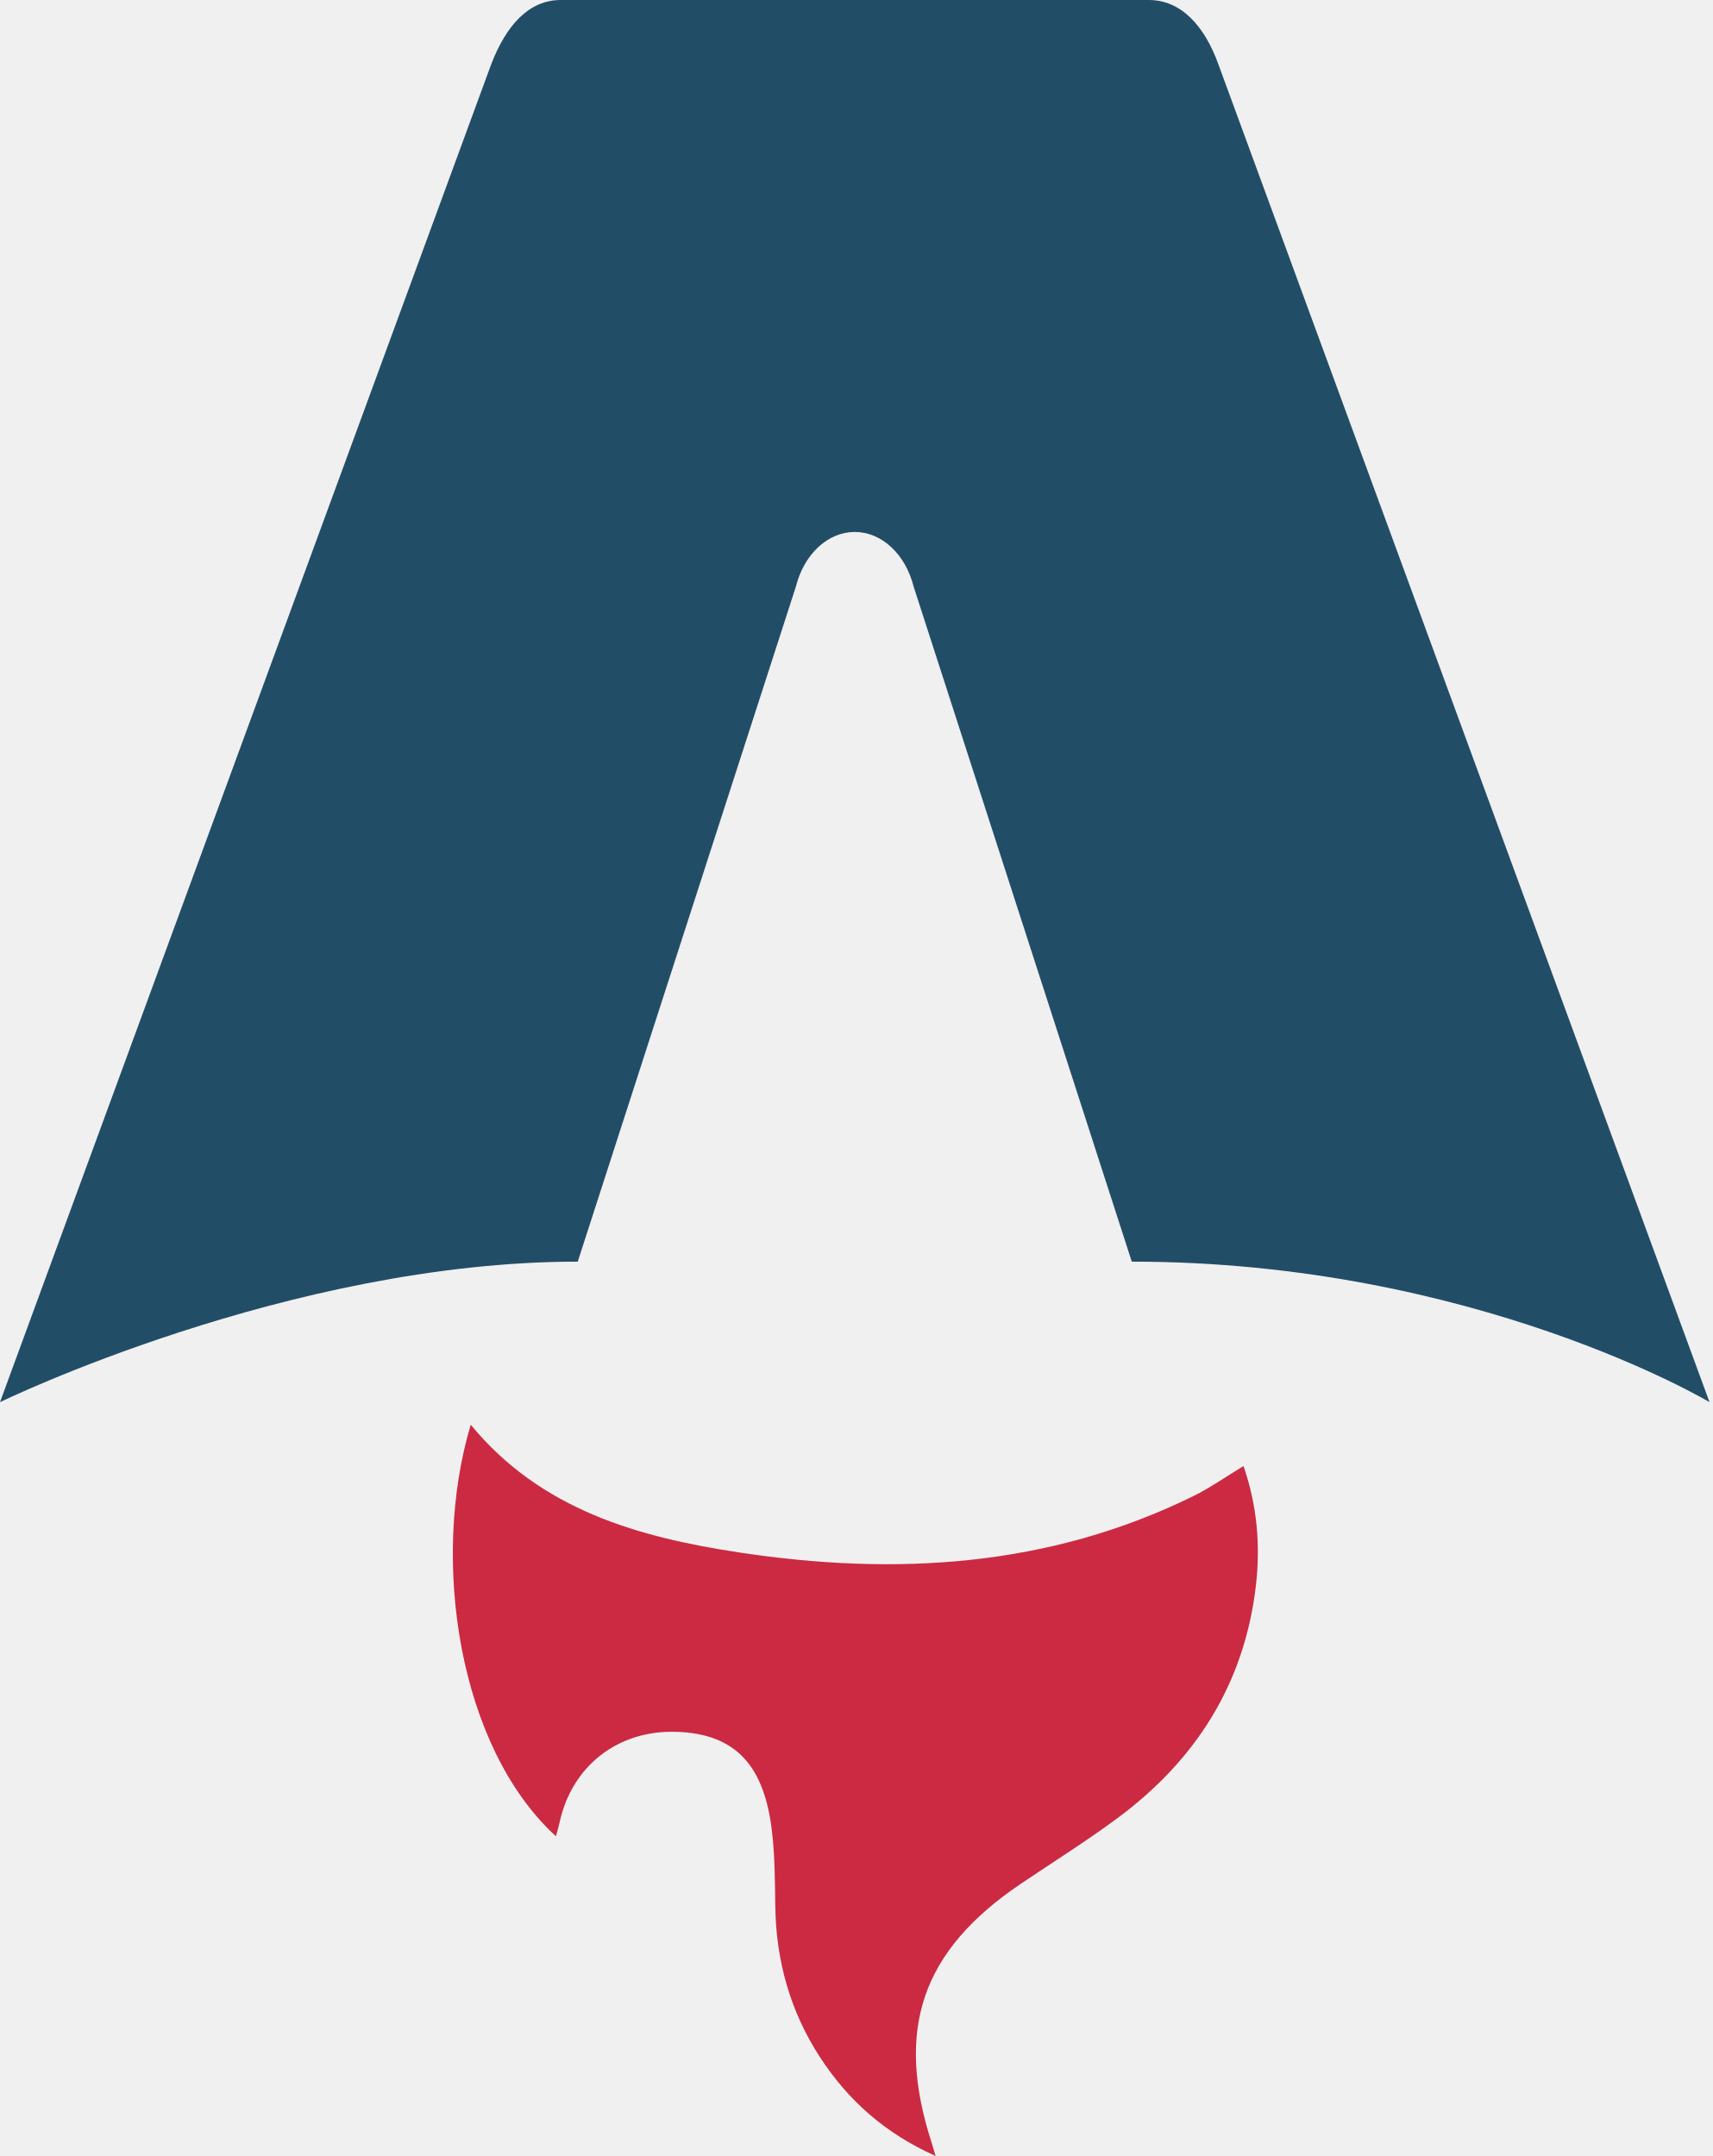
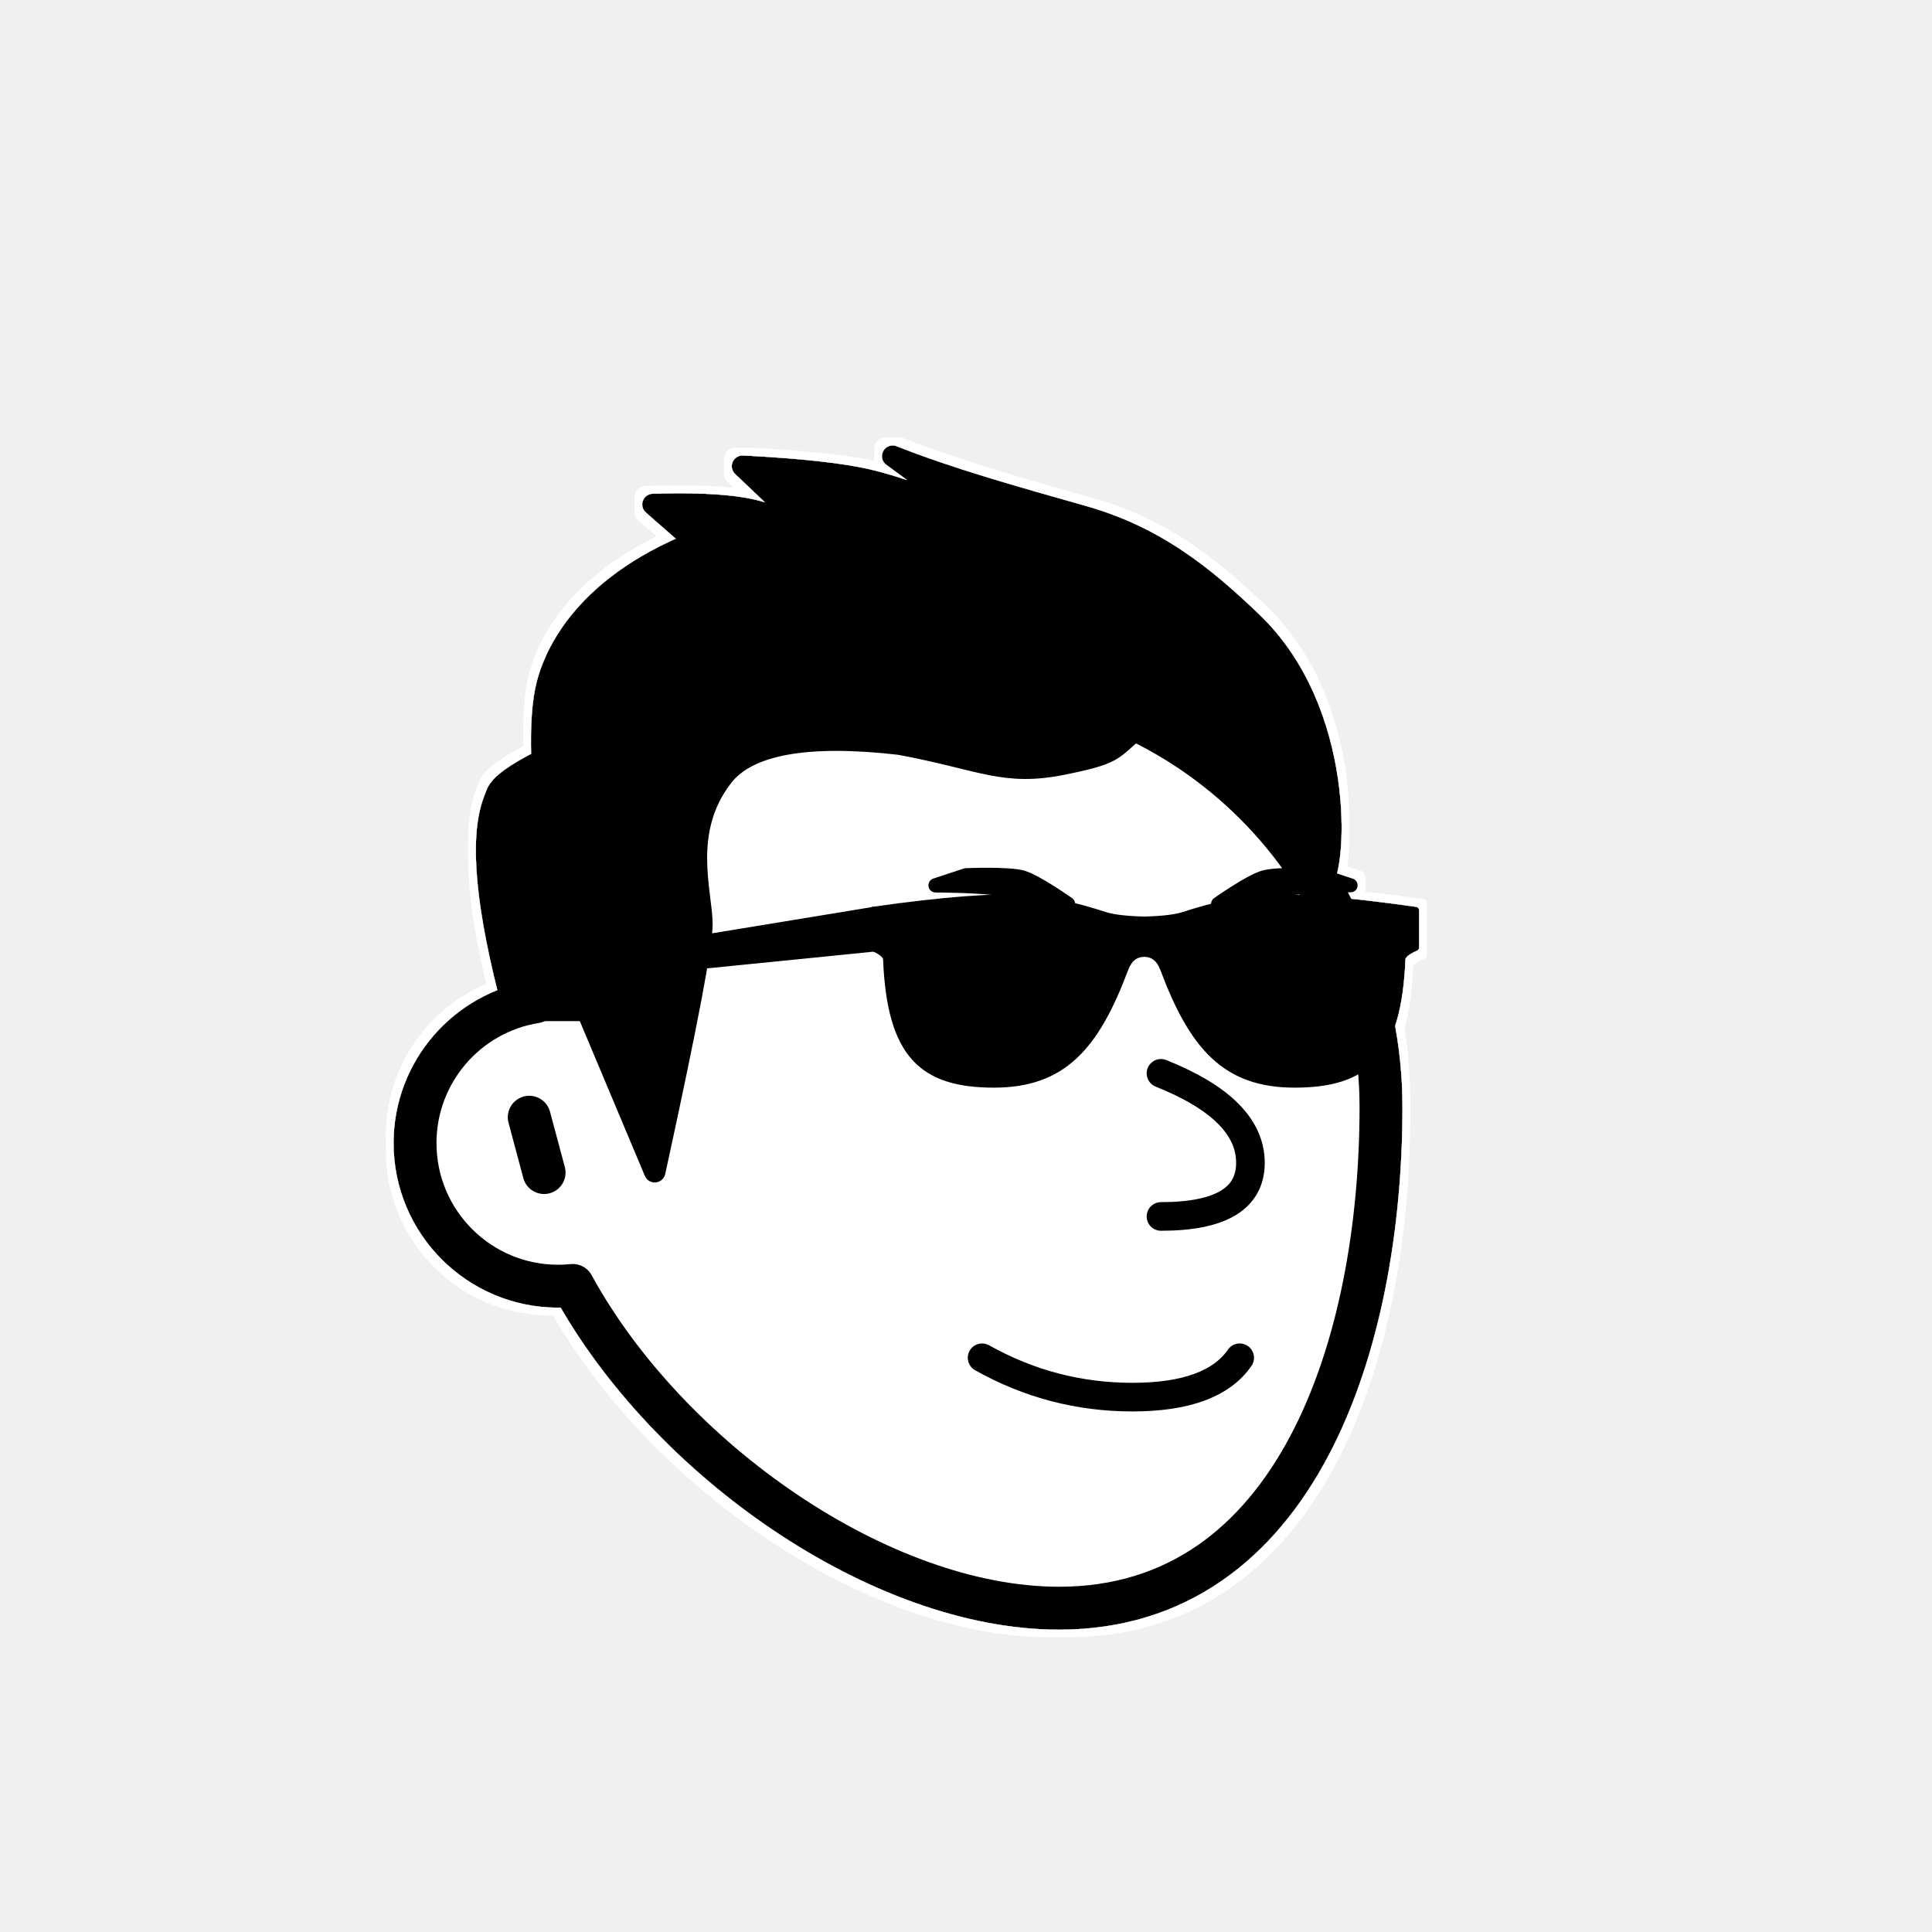
- <svg xmlns="http://www.w3.org/2000/svg" viewBox="0 0 85 107">
-   <path fill="#cb2a42" d="M27.589 91.136C22.756 86.718 21.344 77.433 23.358 70.707C26.85 74.948 31.689 76.291 36.7 77.05C44.438 78.22 52.036 77.782 59.223 74.246C60.045 73.841 60.805 73.303 61.704 72.757C62.378 74.714 62.553 76.689 62.318 78.7C61.745 83.596 59.309 87.378 55.433 90.245C53.883 91.392 52.244 92.417 50.643 93.498C45.726 96.821 44.396 100.718 46.243 106.386C46.287 106.525 46.327 106.663 46.426 107C43.916 105.876 42.082 104.24 40.684 102.089C39.209 99.819 38.507 97.308 38.47 94.591C38.451 93.269 38.451 91.934 38.273 90.631C37.839 87.453 36.347 86.03 33.536 85.948C30.652 85.864 28.37 87.647 27.765 90.455C27.719 90.671 27.652 90.884 27.585 91.134L27.589 91.136Z" />
-   <path fill="#224d67" d="M0 69.587C0 69.587 14.314 62.614 28.668 62.614L39.49 29.12C39.895 27.501 41.078 26.4 42.414 26.4C43.749 26.4 44.932 27.501 45.338 29.12L56.16 62.614C73.16 62.614 84.828 69.587 84.828 69.587C84.828 69.587 60.514 3.352 60.467 3.219C59.769 1.261 58.591 0 57.003 0H27.827C26.239 0 25.109 1.261 24.363 3.219C24.311 3.35 0 69.587 0 69.587Z" />
+ <svg xmlns="http://www.w3.org/2000/svg" viewBox="0 0 1080 1080" fill="none">
+   <defs>
+     <filter id="filter" x="-20%" y="-20%" width="140%" height="140%" filterUnits="objectBoundingBox" primitiveUnits="userSpaceOnUse" color-interpolation-filters="linearRGB">
+       <feMorphology operator="dilate" radius="20 20" in="SourceAlpha" result="morphology" />
+       <feFlood flood-color="#ffffff" flood-opacity="1" result="flood" />
+       <feComposite in="flood" in2="morphology" operator="in" result="composite" />
+       <feMerge result="merge">
+         <feMergeNode in="composite" result="mergeNode" />
+         <feMergeNode in="SourceGraphic" result="mergeNode1" />
+       </feMerge>
+     </filter>
+   </defs>
+   <g id="notion-avatar" filter="url(#filter)">
+     <g id="notion-avatar-face" fill="#ffffff">
+       <g id="Face/-8" stroke="none" stroke-width="1" fill-rule="evenodd" stroke-linecap="round" stroke-linejoin="round">
+         <path d="M532,379 C664.548,379 772,486.452 772,619 C772,751.548 724.548,899 592,899 C492.56,899 373.476,816.011 320.19,718.585 C317.498,718.86 314.765,719 312,719 C267.817,719 232,683.183 232,639 C232,599.135 261.159,566.08 299.312,560.001 C325.599,455.979 419.81,379 532,379 Z M295.859,624.545 L304.141,655.455" id="Path" stroke="#000000" stroke-width="24" />
+       </g>
+     </g>
+     <g id="notion-avatar-nose">
+       <g id="Nose/-8" stroke="none" stroke-width="1" fill="none" fill-rule="evenodd" stroke-linecap="round" stroke-linejoin="round">
+         <path d="M649,600 C682.333,613.333 699,630 699,650 C699,670 682.333,680 649,680" id="Path" stroke="#000000" stroke-width="16" />
+       </g>
+     </g>
+     <g id="notion-avatar-mouth">
+       <g id="Mouth/-1" stroke="none" stroke-width="1" fill="none" fill-rule="evenodd" stroke-linecap="round" stroke-linejoin="round">
+         <path d="M549,759 C575.13,773.667 603.13,781 633,781 C662.87,781 682.87,773.667 693,759" id="Path" stroke="#000000" stroke-width="16" />
+       </g>
+     </g>
+     <g id="notion-avatar-eyes">
+       <g id="Eyes/-4" stroke="none" stroke-width="1" fill="none" fill-rule="evenodd">
+         <path d="M570,516 C583.255,516 594,526.745 594,540 C594,553.255 583.255,564 570,564 C556.745,564 546,553.255 546,540 C546,526.745 556.745,516 570,516 Z M708,516 C721.255,516 732,526.745 732,540 C732,553.255 721.255,564 708,564 C694.745,564 684,553.255 684,540 C684,526.745 694.745,516 708,516 Z M562,526 C558.686,526 556,528.686 556,532 C556,535.314 558.686,538 562,538 C565.314,538 568,535.314 568,532 C568,528.686 565.314,526 562,526 Z M700,526 C696.686,526 694,528.686 694,532 C694,535.314 696.686,538 700,538 C703.314,538 706,535.314 706,532 C706,528.686 703.314,526 700,526 Z" id="Combined-Shape" fill="#000000" />
+       </g>
+     </g>
+     <g id="notion-avatar-eyebrows">
+       <g id="Eyebrows/ 12">
+         <g id="Group">
+           <path id="Path" fill-rule="evenodd" clip-rule="evenodd" d="M681 505.316C681 505.316 698.641 492.863 706.392 490.578C714.144 488.294 738 489.316 738 489.316L755 494.913C755 494.913 730.25 494.897 716.549 497.08C702.848 499.263 681 505.316 681 505.316Z" fill="black" stroke="black" stroke-width="8" stroke-linecap="round" stroke-linejoin="round" />
+           <path id="Path_2" fill-rule="evenodd" clip-rule="evenodd" d="M597 505.316C597 505.316 579.359 492.863 571.608 490.578C563.856 488.294 540 489.316 540 489.316L523 494.913C523 494.913 547.75 494.897 561.451 497.08C575.152 499.263 597 505.316 597 505.316Z" fill="black" stroke="black" stroke-width="8" stroke-linecap="round" stroke-linejoin="round" />
+         </g>
+       </g>
+     </g>
+     <g id="notion-avatar-glasses">
+       <g id="Glasses/-7" stroke="none" stroke-width="1" fill="none" fill-rule="evenodd" stroke-linecap="round" stroke-linejoin="round">
+         <g id="Group" transform="translate(289, 502)" fill="#000000" stroke="#000000" stroke-width="4">
+           <path d="M339.74,39.63 C323.441,83.096 305.149,104 266.643,104 C226.661,104 208.819,87.635 206.637,34.175 C206.549,32.01 204.003,29.828 199,27.629 L199,6.9 C238.697,1.258 267.427,-0.924 285.19,0.354 C297.612,1.248 312.019,4.362 328.409,9.697 C333.107,11.227 340.521,12.112 350.65,12.355 L351.337,12.338 C361.115,12.072 368.3,11.192 372.892,9.697 C389.282,4.362 403.689,1.248 416.111,0.354 C433.874,-0.924 462.604,1.258 502.301,6.9 L502.301,6.9 L502.301,27.629 C497.298,29.828 494.752,32.01 494.664,34.175 C492.482,87.635 474.64,104 434.658,104 C396.152,104 377.86,83.096 361.561,39.63 C359.379,33.812 355.742,30.902 350.65,30.902 L350.65,30.902 C345.559,30.902 341.922,33.812 339.74,39.63 Z" id="Combined-Shape" />
+           <polygon id="Path" points="199 7 4 39 0 48 199 28" />
+         </g>
+       </g>
+     </g>
+     <g id="notion-avatar-hair">
+       <g id="Hairstyle/ 39">
+         <path id="Path" fill-rule="evenodd" clip-rule="evenodd" d="M499 255C530.508 267.472 565.59 277.322 605.268 288.553C644.946 299.784 671.888 320.97 700 348C752 398 746.942 484.288 739 493C737.601 494.535 721.325 463.054 700 444L698.615 442.77C675.806 422.637 644.02 400.454 642 402C619.677 419.084 627.675 420.273 595 427C561 434 549.626 424.652 503 416C450.977 410.003 417.977 416.003 404 434C380.296 464.522 392.365 499.147 392.365 516.739C392.365 528.233 383.924 572.725 367.044 650.214L366 655L328.117 564.825H287.146C271.78 507.747 268.106 468.653 276.123 447.542L276.87 445.586L277.655 443.563C279.549 438.724 287.997 432.536 303 425L302.938 423.117C302.412 405.678 303.388 392.143 305.866 382.512L306 382C309.047 370.574 322.517 329.262 388.884 302.935L366.282 283.125C365.857 282.752 365.429 282.376 365 282L366.925 281.942C392.744 281.204 411.769 282.556 424 286C427.172 286.893 430.481 288.094 433.927 289.603C437.049 288.94 440.248 288.307 443.525 287.705L415.064 260.61L418.214 260.777C447.35 262.359 469.109 264.729 483.49 267.887L484 268C493.813 270.195 506.255 274.141 521.325 279.838C525.184 279.731 528.95 279.679 532.631 279.678L499 255Z" fill="black" stroke="black" stroke-width="12" stroke-linecap="round" stroke-linejoin="round" />
+       </g>
+     </g>
+     <g id="notion-avatar-accessories">
+       <g id="Accessories/-0" stroke="none" stroke-width="1" fill="none" fill-rule="evenodd" />
+     </g>
+     <g id="notion-avatar-details">
+       <g id="Details/-0" stroke="none" stroke-width="1" fill="none" fill-rule="evenodd" />
+     </g>
+     <g id="notion-avatar-beard">
+       <g id="Beard/-0" stroke="none" stroke-width="1" fill="none" fill-rule="evenodd" />
+     </g>
+   </g>
</svg>
